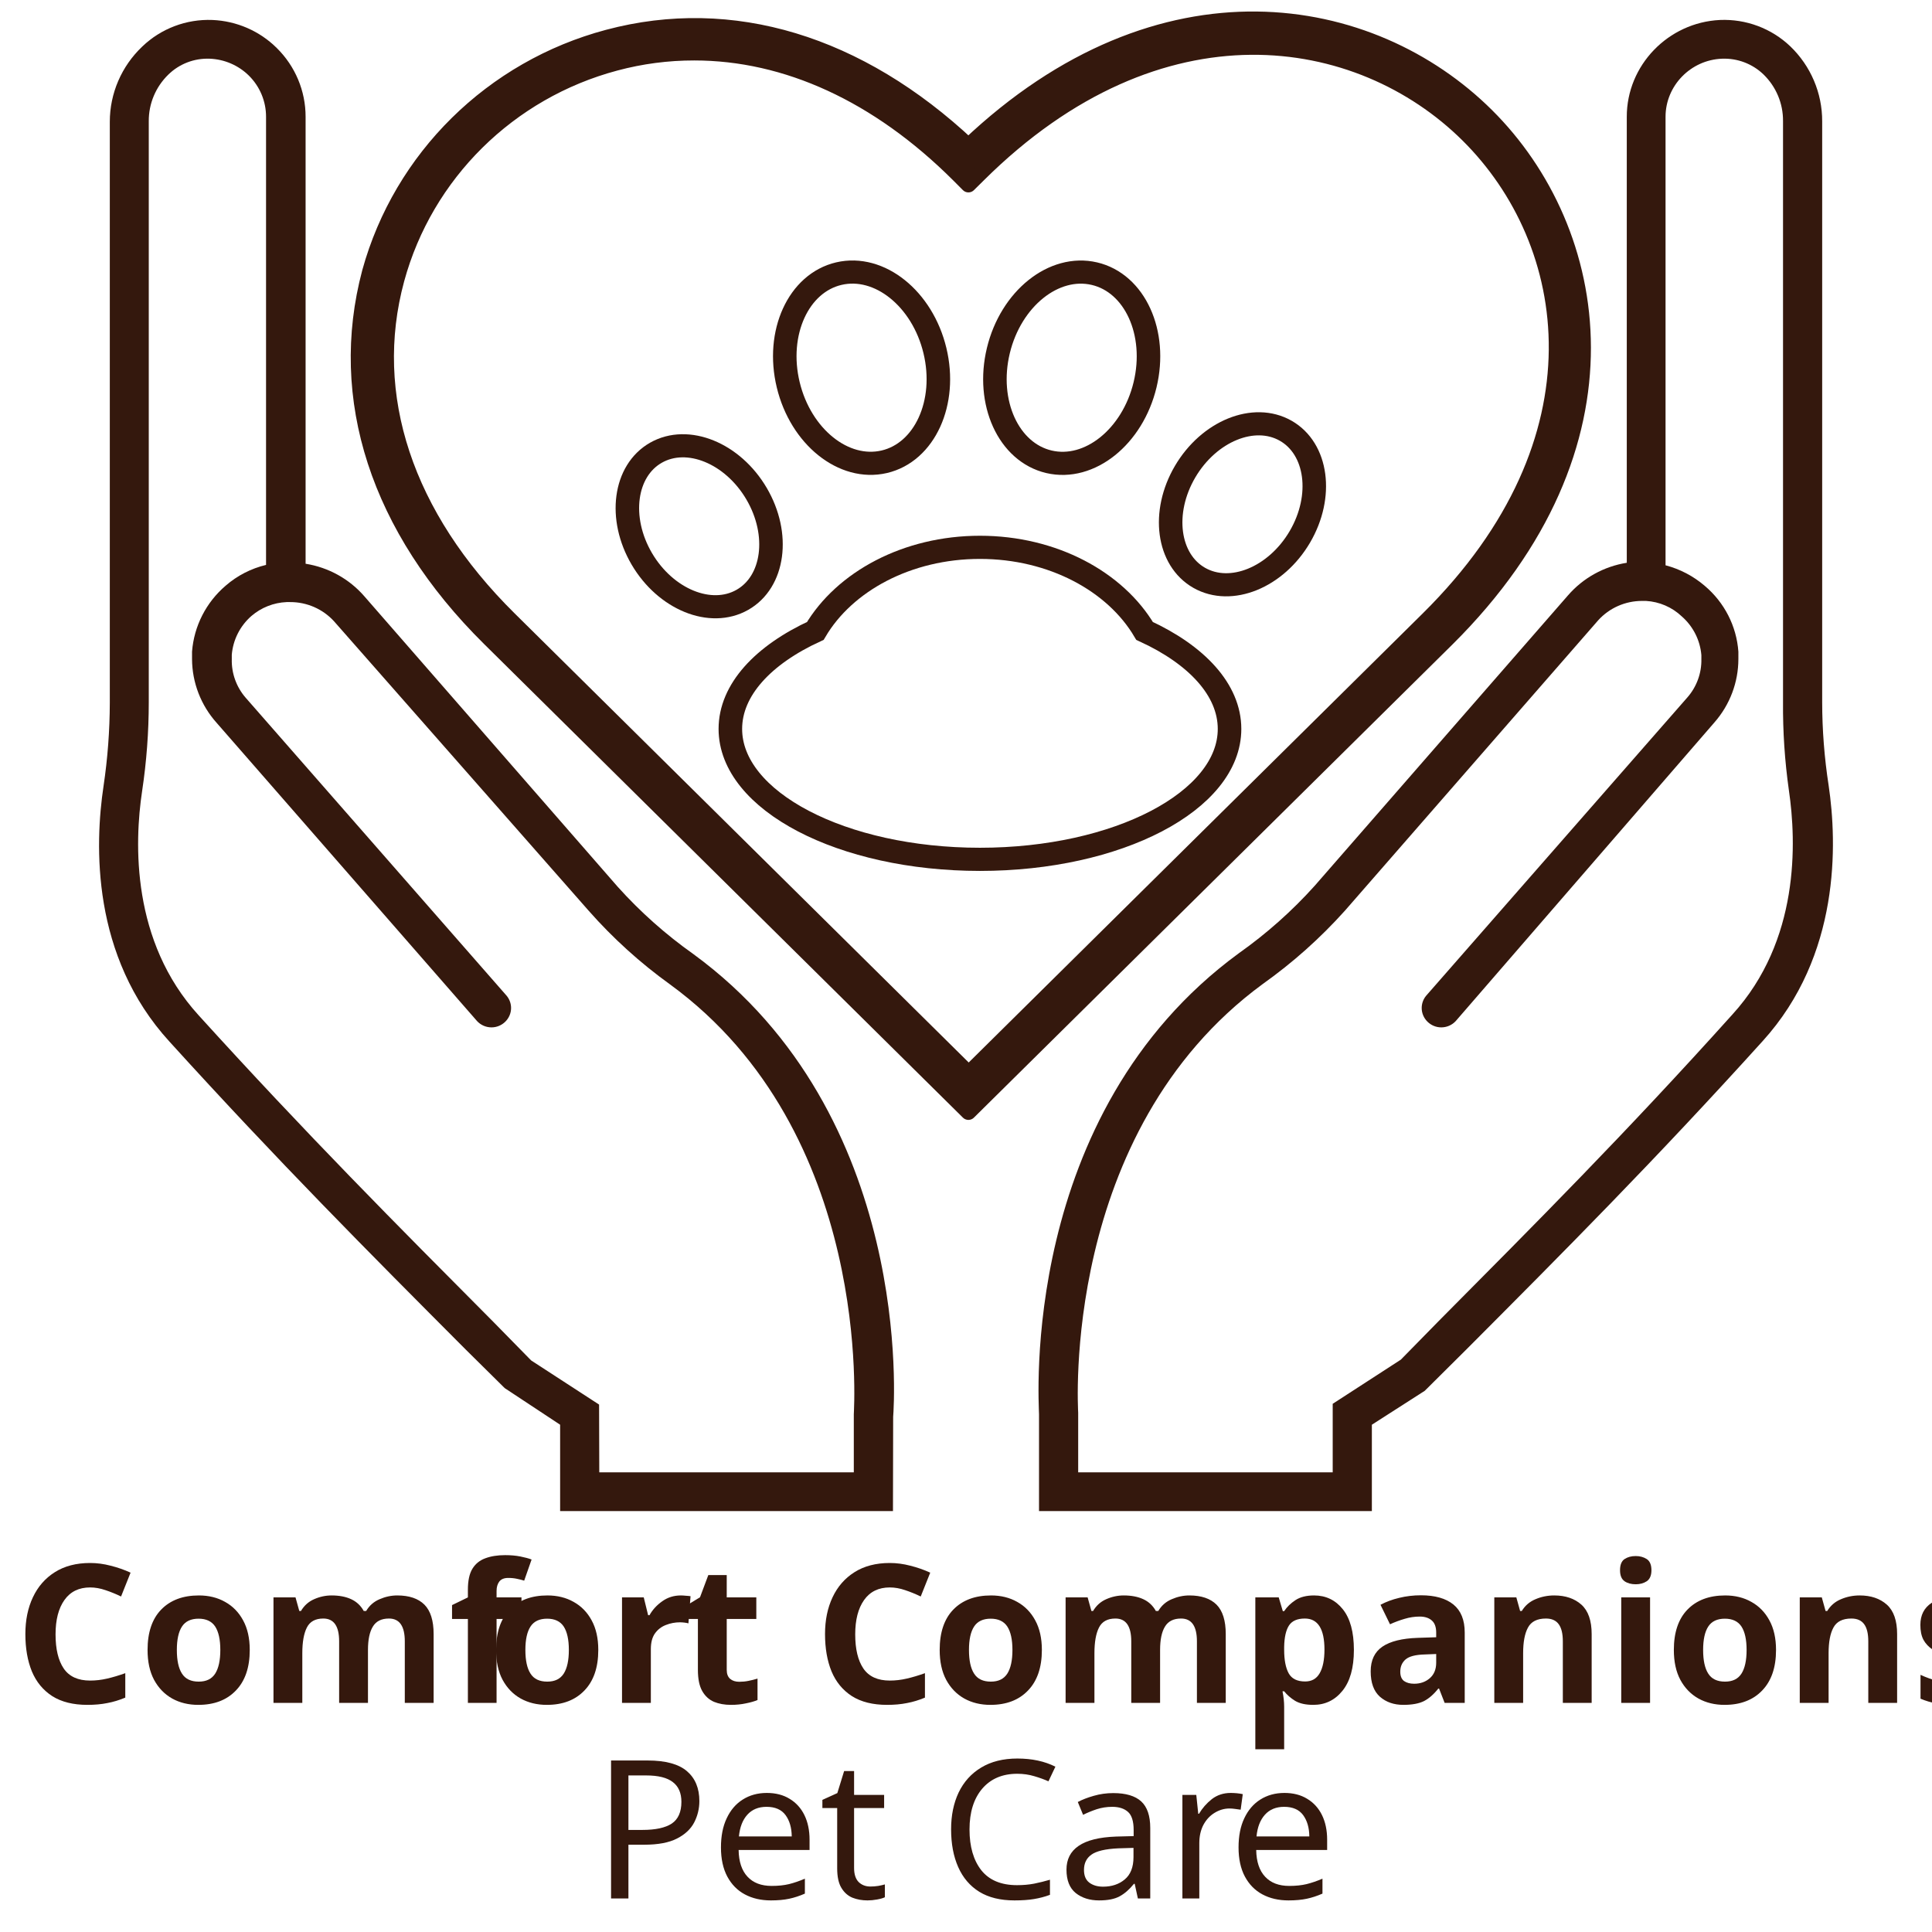
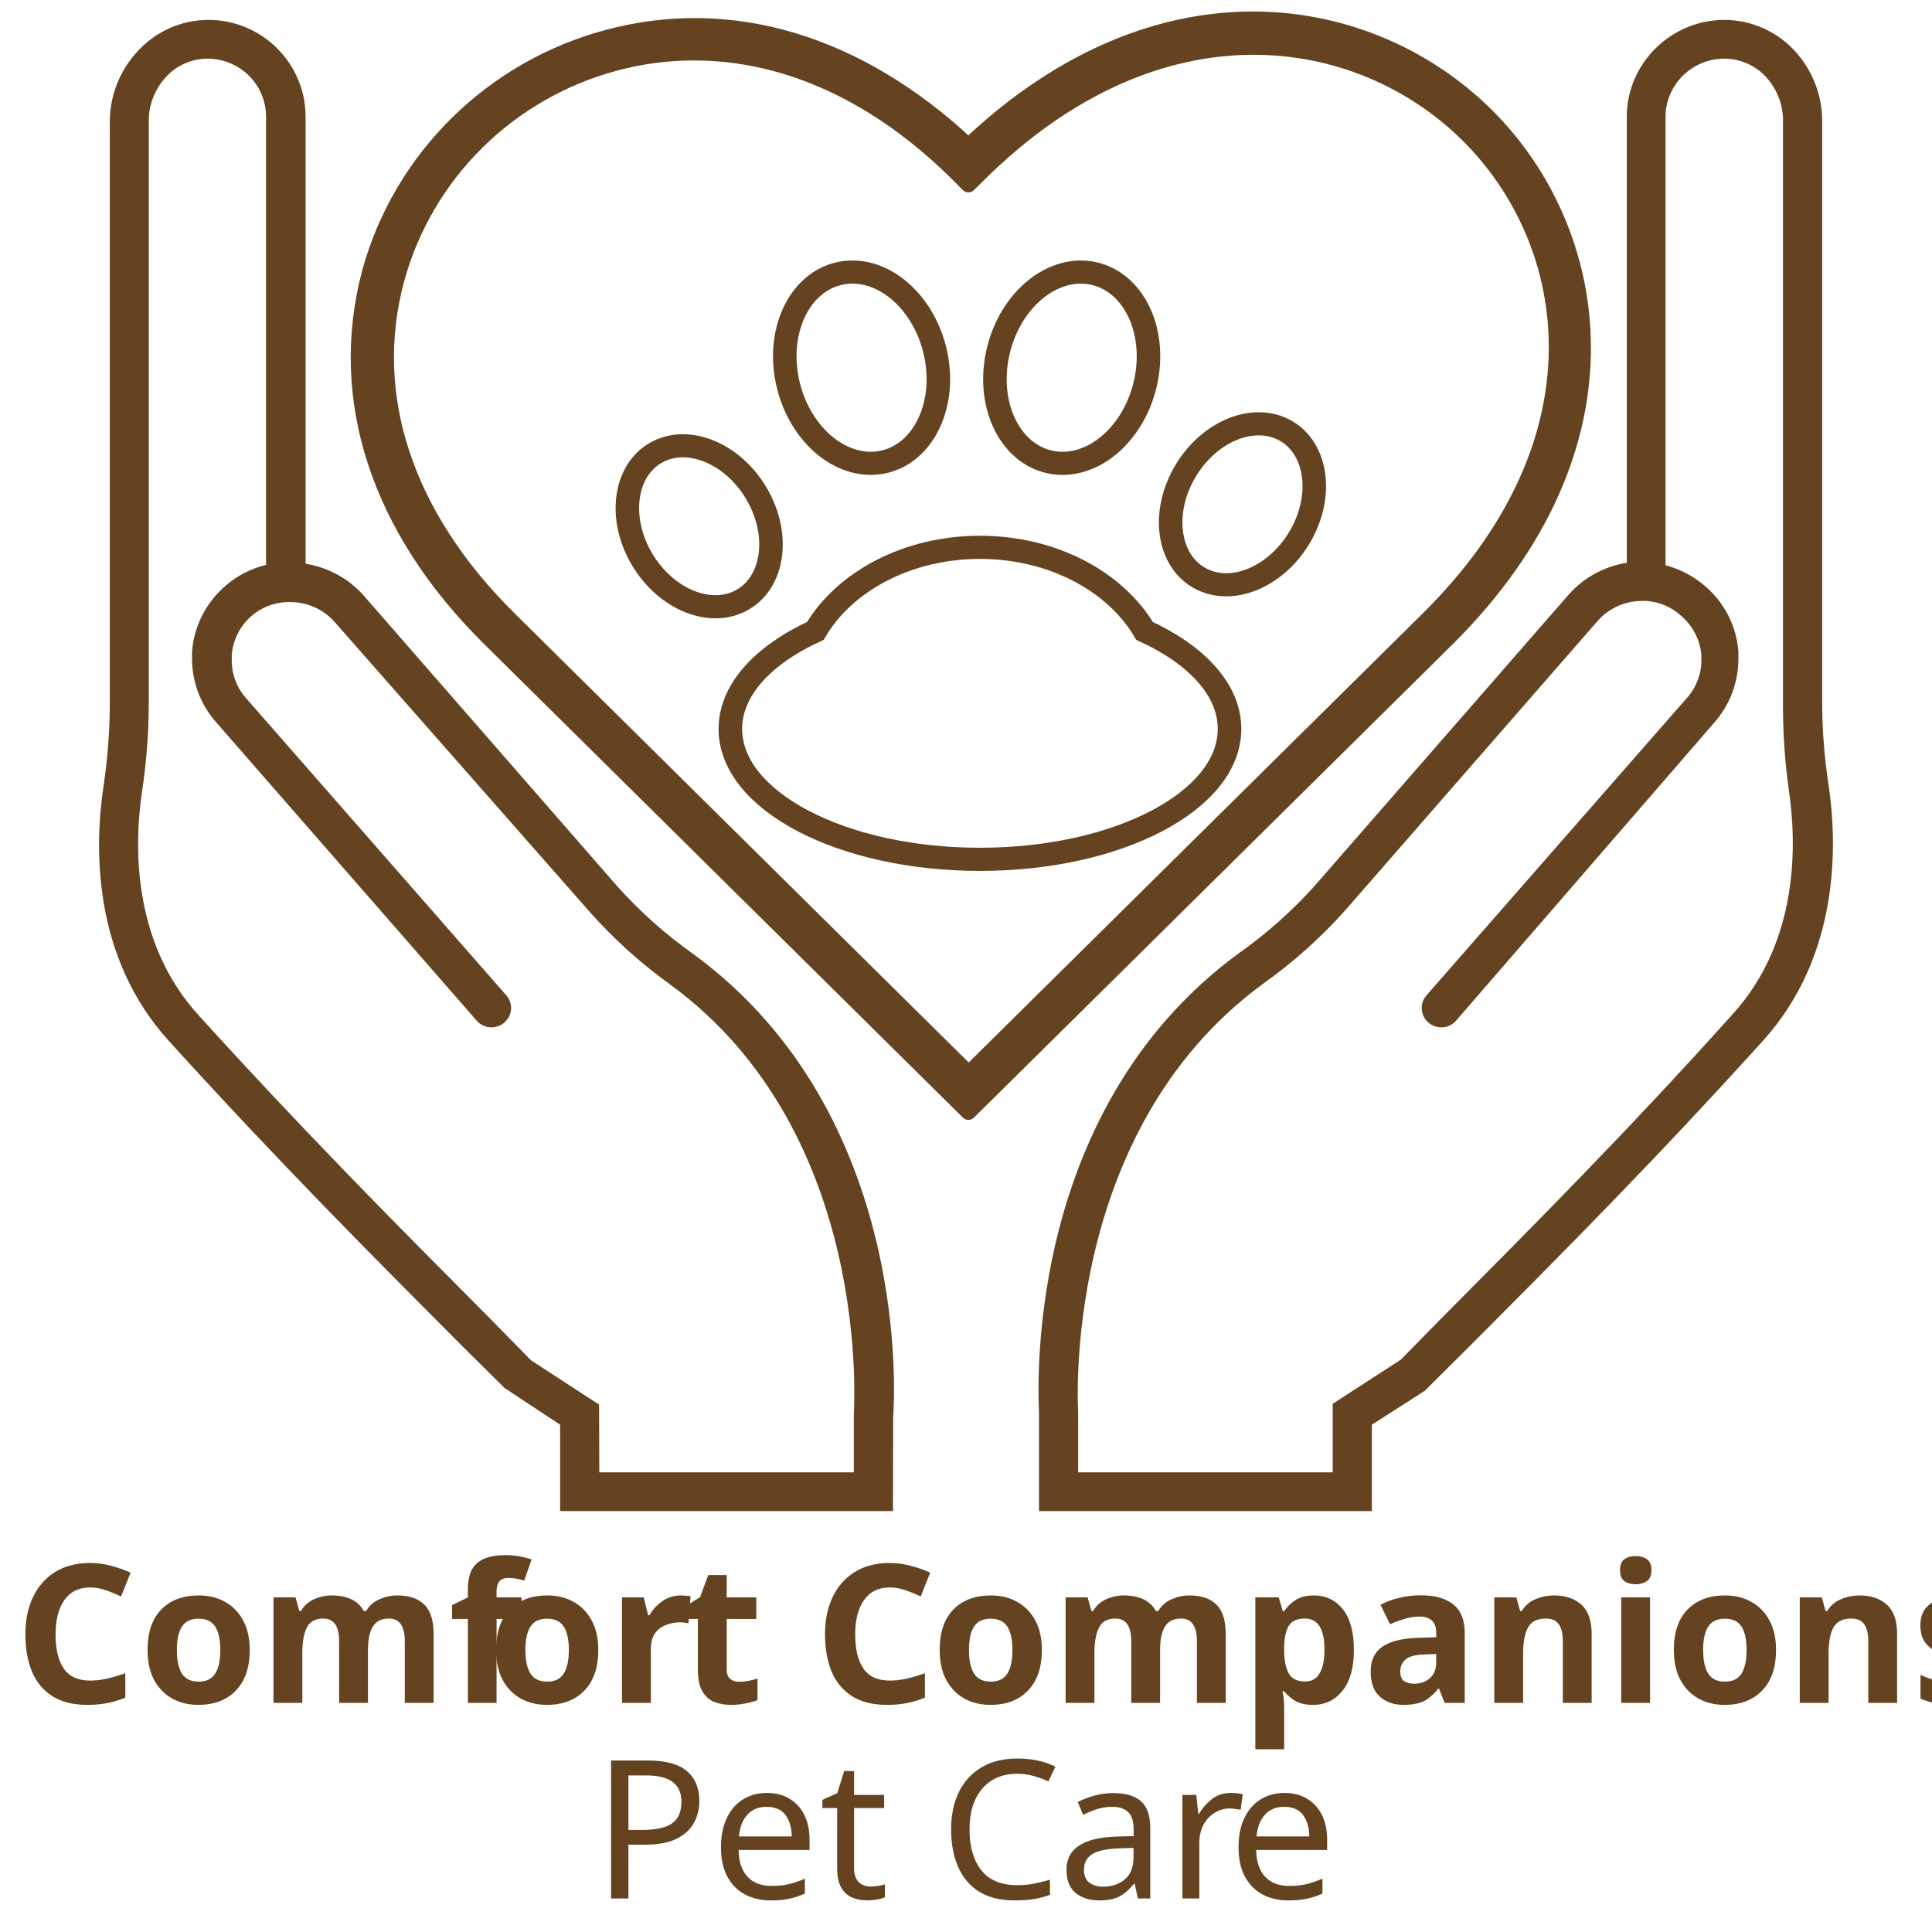
<svg xmlns="http://www.w3.org/2000/svg" width="100%" height="100%" viewBox="0 0 125 125" version="1.1" xml:space="preserve" style="fill-rule:evenodd;clip-rule:evenodd;stroke-linejoin:round;stroke-miterlimit:2;">
  <g id="Comfort-Companions-logo-icon" transform="matrix(0.15201,0,0,0.15035,1.69603,-17.5015)">
    <g id="Hands" transform="matrix(1,0,0,1,-2.25302,0)">
-       <path d="M575,766.667L433.333,766.667L433.333,725C433.333,720.417 424.583,596 518.417,526.583C530.214,518.149 541.031,508.422 550.667,497.583L658.5,372.583C664.915,365.11 673.776,360.147 683.5,358.583L683.5,166.667C683.475,144.545 701.07,126.062 723.167,125C734.265,124.522 745.087,128.622 753.083,136.333C761.797,144.79 766.704,156.44 766.667,168.583L766.667,418.583C766.683,430.58 767.603,442.558 769.417,454.417C773.083,479.417 774.417,527.583 741.333,564.417C695.5,615.667 656.667,655.083 615.583,696.75L597.5,714.917L575,729.5L575,766.667ZM450,750L558.333,750L558.333,720.5L587.333,701.5L603.5,684.833C644.417,643.167 683.083,604 728.5,552.917C757.083,521.167 755.75,478.917 752.5,456.5C750.737,443.912 749.902,431.211 750,418.5L750,168.5C750.07,160.954 747.058,153.697 741.667,148.417C736.978,143.858 730.618,141.417 724.083,141.667C710.717,142.157 699.991,153.292 700,166.667L700,359.667C706.157,361.298 711.86,364.32 716.667,368.5C725.053,375.633 730.222,385.852 731,396.833L731,400C730.994,410.007 727.384,419.685 720.833,427.25L610.667,555.833C609.09,557.542 606.868,558.514 604.543,558.514C599.972,558.514 596.21,554.753 596.21,550.181C596.21,548.263 596.872,546.403 598.083,544.917L709.167,416.667C713.211,412.072 715.384,406.12 715.25,400L715.25,398.333C714.724,391.914 711.737,385.939 706.917,381.667C702.792,377.698 697.381,375.332 691.667,375L690,375C682.878,374.991 676.081,378.025 671.333,383.333L563.5,508.333C553.06,520.091 541.35,530.655 528.583,539.833C442.25,603.833 450,723.167 450,724.333L450,750Z" style="fill:rgb(52,24,13);fill-rule:nonzero;" />
-       <path d="M371.167,766.667L229.5,766.667L229.5,729.5L205.917,713.75L189.25,697.083C148.167,655.417 109.333,616 63.25,564.667C29.917,527.833 31.417,479.917 35.167,454.667C36.912,442.801 37.804,430.826 37.833,418.833L37.833,168.833C37.826,156.598 42.827,144.877 51.667,136.417C59.624,128.688 70.416,124.558 81.5,125C91.831,125.433 101.627,129.75 108.917,137.083C116.774,144.916 121.186,155.572 121.167,166.667L121.167,359C130.891,360.564 139.752,365.526 146.167,373L254,498C263.635,508.839 274.452,518.566 286.25,527C380.083,596.417 371.667,720.833 371.25,726.083L371.167,766.667ZM246.167,750L354.5,750L354.5,725C354.5,723.167 362.833,603.833 276.25,540C263.574,530.772 251.973,520.15 241.667,508.333L133.333,383.833C128.566,378.503 121.734,375.467 114.583,375.5L113.083,375.5C107.549,375.74 102.257,377.857 98.083,381.5C93.263,385.773 90.276,391.747 89.75,398.167L89.75,400.083C89.599,406.152 91.709,412.064 95.667,416.667L206.75,544.917C207.961,546.403 208.623,548.263 208.623,550.181C208.623,554.753 204.862,558.514 200.29,558.514C197.965,558.514 195.743,557.542 194.167,555.833L83.333,427.5C76.606,419.918 72.871,410.136 72.833,400L72.833,396.833C73.662,385.842 78.82,375.616 87.167,368.417C92.082,364.099 97.974,361.039 104.333,359.5L104.333,166.667C104.35,160.012 101.708,153.619 97,148.917C92.552,144.496 86.6,141.907 80.333,141.667C73.781,141.409 67.409,143.886 62.75,148.5C57.366,153.785 54.357,161.039 54.417,168.583L54.417,418.583C54.417,431.386 53.47,444.171 51.583,456.833C48.25,479.25 47,521.5 75.583,553.25C121.417,604.333 160.083,643.583 201,685.167L217.167,701.833L246.083,720.833L246.167,750Z" style="fill:rgb(52,24,13);fill-rule:nonzero;" />
+       <path d="M575,766.667L433.333,766.667L433.333,725C433.333,720.417 424.583,596 518.417,526.583C530.214,518.149 541.031,508.422 550.667,497.583L658.5,372.583C664.915,365.11 673.776,360.147 683.5,358.583L683.5,166.667C683.475,144.545 701.07,126.062 723.167,125C734.265,124.522 745.087,128.622 753.083,136.333C761.797,144.79 766.704,156.44 766.667,168.583L766.667,418.583C766.683,430.58 767.603,442.558 769.417,454.417C773.083,479.417 774.417,527.583 741.333,564.417C695.5,615.667 656.667,655.083 615.583,696.75L597.5,714.917L575,729.5L575,766.667ZM450,750L558.333,750L558.333,720.5L587.333,701.5L603.5,684.833C644.417,643.167 683.083,604 728.5,552.917C757.083,521.167 755.75,478.917 752.5,456.5C750.737,443.912 749.902,431.211 750,418.5L750,168.5C750.07,160.954 747.058,153.697 741.667,148.417C736.978,143.858 730.618,141.417 724.083,141.667C710.717,142.157 699.991,153.292 700,166.667L700,359.667C706.157,361.298 711.86,364.32 716.667,368.5C725.053,375.633 730.222,385.852 731,396.833L731,400C730.994,410.007 727.384,419.685 720.833,427.25L610.667,555.833C609.09,557.542 606.868,558.514 604.543,558.514C599.972,558.514 596.21,554.753 596.21,550.181C596.21,548.263 596.872,546.403 598.083,544.917L709.167,416.667C713.211,412.072 715.384,406.12 715.25,400L715.25,398.333C714.724,391.914 711.737,385.939 706.917,381.667C702.792,377.698 697.381,375.332 691.667,375L690,375C682.878,374.991 676.081,378.025 671.333,383.333L563.5,508.333C553.06,520.091 541.35,530.655 528.583,539.833C442.25,603.833 450,723.167 450,724.333L450,750Z" style="fill:rgb(101,67,33);fill-rule:nonzero;" />
+       <path d="M371.167,766.667L229.5,766.667L229.5,729.5L205.917,713.75L189.25,697.083C148.167,655.417 109.333,616 63.25,564.667C29.917,527.833 31.417,479.917 35.167,454.667C36.912,442.801 37.804,430.826 37.833,418.833L37.833,168.833C37.826,156.598 42.827,144.877 51.667,136.417C59.624,128.688 70.416,124.558 81.5,125C91.831,125.433 101.627,129.75 108.917,137.083C116.774,144.916 121.186,155.572 121.167,166.667L121.167,359C130.891,360.564 139.752,365.526 146.167,373L254,498C263.635,508.839 274.452,518.566 286.25,527C380.083,596.417 371.667,720.833 371.25,726.083L371.167,766.667ZM246.167,750L354.5,750L354.5,725C354.5,723.167 362.833,603.833 276.25,540C263.574,530.772 251.973,520.15 241.667,508.333L133.333,383.833C128.566,378.503 121.734,375.467 114.583,375.5L113.083,375.5C107.549,375.74 102.257,377.857 98.083,381.5C93.263,385.773 90.276,391.747 89.75,398.167L89.75,400.083C89.599,406.152 91.709,412.064 95.667,416.667L206.75,544.917C207.961,546.403 208.623,548.263 208.623,550.181C208.623,554.753 204.862,558.514 200.29,558.514C197.965,558.514 195.743,557.542 194.167,555.833L83.333,427.5C76.606,419.918 72.871,410.136 72.833,400L72.833,396.833C73.662,385.842 78.82,375.616 87.167,368.417C92.082,364.099 97.974,361.039 104.333,359.5L104.333,166.667C104.35,160.012 101.708,153.619 97,148.917C92.552,144.496 86.6,141.907 80.333,141.667C73.781,141.409 67.409,143.886 62.75,148.5C57.366,153.785 54.357,161.039 54.417,168.583L54.417,418.583C54.417,431.386 53.47,444.171 51.583,456.833C48.25,479.25 47,521.5 75.583,553.25C121.417,604.333 160.083,643.583 201,685.167L217.167,701.833L246.083,720.833L246.167,750Z" style="fill:rgb(101,67,33);fill-rule:nonzero;" />
    </g>
    <g transform="matrix(1,0,0,1,2.05392,-40.1592)">
      <g id="Heart" transform="matrix(0.711239,0,0,0.711239,115.726,89.5964)">
-         <path d="M398.25,767.083L111.583,480.417C44.917,413.75 19.917,335.083 40,258.833C58.877,189.536 113.304,135.301 182.667,116.667C256.667,96.75 332.667,120.167 398.25,182.417C513.5,71.75 639.417,94.833 708.333,164.083C777.25,233.333 801.417,363.583 684.667,480.75L398.25,767.083ZM234.167,126.083C218.237,126.064 202.375,128.165 187,132.333C123.246,149.483 73.273,199.423 56.083,263.167C37.25,333.333 61.167,406.417 123.417,468.583L398.417,743.583L673.417,468.583C781.75,360.25 761.917,240.667 697.167,175.833C632.417,111 512.917,90.833 404.167,200L398.25,205.917L392.417,200C344.083,151.25 289.25,126.083 234.167,126.083Z" style="fill:rgb(52,24,13);fill-rule:nonzero;stroke:rgb(52,24,13);stroke-width:9.3px;" />
+         <path d="M398.25,767.083L111.583,480.417C44.917,413.75 19.917,335.083 40,258.833C58.877,189.536 113.304,135.301 182.667,116.667C256.667,96.75 332.667,120.167 398.25,182.417C513.5,71.75 639.417,94.833 708.333,164.083C777.25,233.333 801.417,363.583 684.667,480.75L398.25,767.083ZM234.167,126.083C218.237,126.064 202.375,128.165 187,132.333C123.246,149.483 73.273,199.423 56.083,263.167C37.25,333.333 61.167,406.417 123.417,468.583L398.417,743.583L673.417,468.583C781.75,360.25 761.917,240.667 697.167,175.833C632.417,111 512.917,90.833 404.167,200L398.25,205.917L392.417,200C344.083,151.25 289.25,126.083 234.167,126.083Z" style="fill:rgb(101,67,33);fill-rule:nonzero;stroke:rgb(101,67,33);stroke-width:9.3px;" />
      </g>
      <g id="Paw-Print" transform="matrix(0.690947,0,0,0.687166,123.617,125.003)">
-         <path d="M507.031,441.031C489.078,410.094 450.437,388.688 405.625,388.688C360.813,388.688 322.172,410.094 304.219,441.031C272.141,456 251.875,477.938 251.875,502.406C251.875,547.516 320.703,584.078 405.625,584.078C490.547,584.078 559.375,547.516 559.375,502.406C559.375,477.937 539.109,456 507.031,441.031Z" style="fill:none;fill-rule:nonzero;stroke:rgb(52,24,13);stroke-width:14.51px;stroke-linejoin:miter;stroke-miterlimit:10;" />
+         <path d="M507.031,441.031C489.078,410.094 450.437,388.688 405.625,388.688C360.813,388.688 322.172,410.094 304.219,441.031C272.141,456 251.875,477.938 251.875,502.406C251.875,547.516 320.703,584.078 405.625,584.078C490.547,584.078 559.375,547.516 559.375,502.406C559.375,477.937 539.109,456 507.031,441.031Z" style="fill:none;fill-rule:nonzero;stroke:rgb(101,67,33);stroke-width:14.51px;stroke-linejoin:miter;stroke-miterlimit:10;" />
        <g transform="matrix(0.230729,-0.973018,0.973018,0.230729,86.7656,662.156)">
-           <ellipse cx="462.141" cy="276.203" rx="60.547" ry="46.437" style="fill:none;stroke:rgb(52,24,13);stroke-width:14.49px;stroke-linejoin:miter;stroke-miterlimit:10;" />
+           <ellipse cx="462.141" cy="276.203" rx="60.547" ry="46.437" style="fill:none;stroke:rgb(101,67,33);stroke-width:14.49px;stroke-linejoin:miter;stroke-miterlimit:10;" />
        </g>
        <g transform="matrix(0.973018,-0.230729,0.230729,0.973018,-54.75,84.2031)">
-           <ellipse cx="332.703" cy="276.203" rx="46.438" ry="60.547" style="fill:none;stroke:rgb(52,24,13);stroke-width:14.49px;stroke-linejoin:miter;stroke-miterlimit:10;" />
+           <ellipse cx="332.703" cy="276.203" rx="46.438" ry="60.547" style="fill:none;stroke:rgb(101,67,33);stroke-width:14.49px;stroke-linejoin:miter;stroke-miterlimit:10;" />
        </g>
        <g transform="matrix(0.866025,-0.5,0.5,0.866025,-156.578,166.641)">
-           <ellipse cx="232.672" cy="375.5" rx="40.813" ry="53.203" style="fill:none;stroke:rgb(52,24,13);stroke-width:14.48px;stroke-linejoin:miter;stroke-miterlimit:10;" />
+           <ellipse cx="232.672" cy="375.5" rx="40.813" ry="53.203" style="fill:none;stroke:rgb(101,67,33);stroke-width:14.48px;stroke-linejoin:miter;stroke-miterlimit:10;" />
        </g>
        <g transform="matrix(0.5,-0.866025,0.866025,0.5,-29.5938,672.188)">
-           <ellipse cx="567.328" cy="361.734" rx="53.203" ry="40.813" style="fill:none;stroke:rgb(52,24,13);stroke-width:14.48px;stroke-linejoin:miter;stroke-miterlimit:10;" />
+           <ellipse cx="567.328" cy="361.734" rx="53.203" ry="40.813" style="fill:none;stroke:rgb(101,67,33);stroke-width:14.48px;stroke-linejoin:miter;stroke-miterlimit:10;" />
        </g>
      </g>
    </g>
  </g>
  <g transform="matrix(0.625,0,0,0.625,-6.24528,8.89328)">
    <g>
      <g transform="matrix(1,0,0,1,11.462,162.055)">
-         <text x="0px" y="0px" style="font-family:'Nunito-Bold', 'Nunito';font-weight:700;font-size:20px;fill:rgb(52,24,13);">C</text>
+         <text x="0px" y="0px" style="font-family:'Nunito-Bold', 'Nunito';font-weight:700;font-size:20px;fill:rgb(101,67,33);">C</text>
      </g>
      <g transform="matrix(1,0,0,1,24.362,162.055)">
-         <text x="0px" y="0px" style="font-family:'Nunito-Bold', 'Nunito';font-weight:700;font-size:20px;fill:rgb(52,24,13);">omf</text>
+         <text x="0px" y="0px" style="font-family:'Nunito-Bold', 'Nunito';font-weight:700;font-size:20px;fill:rgb(101,67,33);">omf</text>
      </g>
      <g transform="matrix(1,0,0,1,60.442,162.055)">
-         <text x="0px" y="0px" style="font-family:'Nunito-Bold', 'Nunito';font-weight:700;font-size:20px;fill:rgb(52,24,13);">or<tspan x="19.92px " y="0px ">t</tspan> C</text>
+         <g>
+           <text x="0px" y="0px" style="font-family:'Nunito-Bold', 'Nunito';font-weight:700;font-size:20px;fill:rgb(101,67,33);">or</text>
+           <g transform="matrix(1,0,0,1,19.92,0)">
+             <text x="0px" y="0px" style="font-family:'Nunito-Bold', 'Nunito';font-weight:700;font-size:20px;fill:rgb(101,67,33);">t C</text>
+           </g>
+         </g>
      </g>
      <g transform="matrix(1,0,0,1,106.362,162.055)">
-         <text x="0px" y="0px" style="font-family:'Nunito-Bold', 'Nunito';font-weight:700;font-size:20px;fill:rgb(52,24,13);">ompanions</text>
+         <text x="0px" y="0px" style="font-family:'Nunito-Bold', 'Nunito';font-weight:700;font-size:20px;fill:rgb(101,67,33);">ompanions</text>
      </g>
    </g>
  </g>
  <g transform="matrix(0.625,0,0,0.625,31.161,21.5448)">
    <g>
      <g transform="matrix(1,0,0,1,11.462,162.055)">
-         <text x="0px" y="0px" style="font-family:'Nunito-Regular', 'Nunito';font-size:20px;fill:rgb(52,24,13);">P</text>
+         <text x="0px" y="0px" style="font-family:'Nunito-Regular', 'Nunito';font-size:20px;fill:rgb(101,67,33);">P</text>
      </g>
      <g transform="matrix(1,0,0,1,23.682,162.055)">
-         <text x="0px" y="0px" style="font-family:'Nunito-Regular', 'Nunito';font-size:20px;fill:rgb(52,24,13);">et C</text>
+         <text x="0px" y="0px" style="font-family:'Nunito-Regular', 'Nunito';font-size:20px;fill:rgb(101,67,33);">et C</text>
      </g>
      <g transform="matrix(1,0,0,1,59.622,162.055)">
-         <text x="0px" y="0px" style="font-family:'Nunito-Regular', 'Nunito';font-size:20px;fill:rgb(52,24,13);">ar<tspan x="17.64px " y="0px ">e</tspan>
-         </text>
+         <g>
+           <text x="0px" y="0px" style="font-family:'Nunito-Regular', 'Nunito';font-size:20px;fill:rgb(101,67,33);">ar</text>
+           <g transform="matrix(1,0,0,1,17.64,0)">
+             <text x="0px" y="0px" style="font-family:'Nunito-Regular', 'Nunito';font-size:20px;fill:rgb(101,67,33);">e</text>
+           </g>
+         </g>
      </g>
    </g>
  </g>
</svg>
